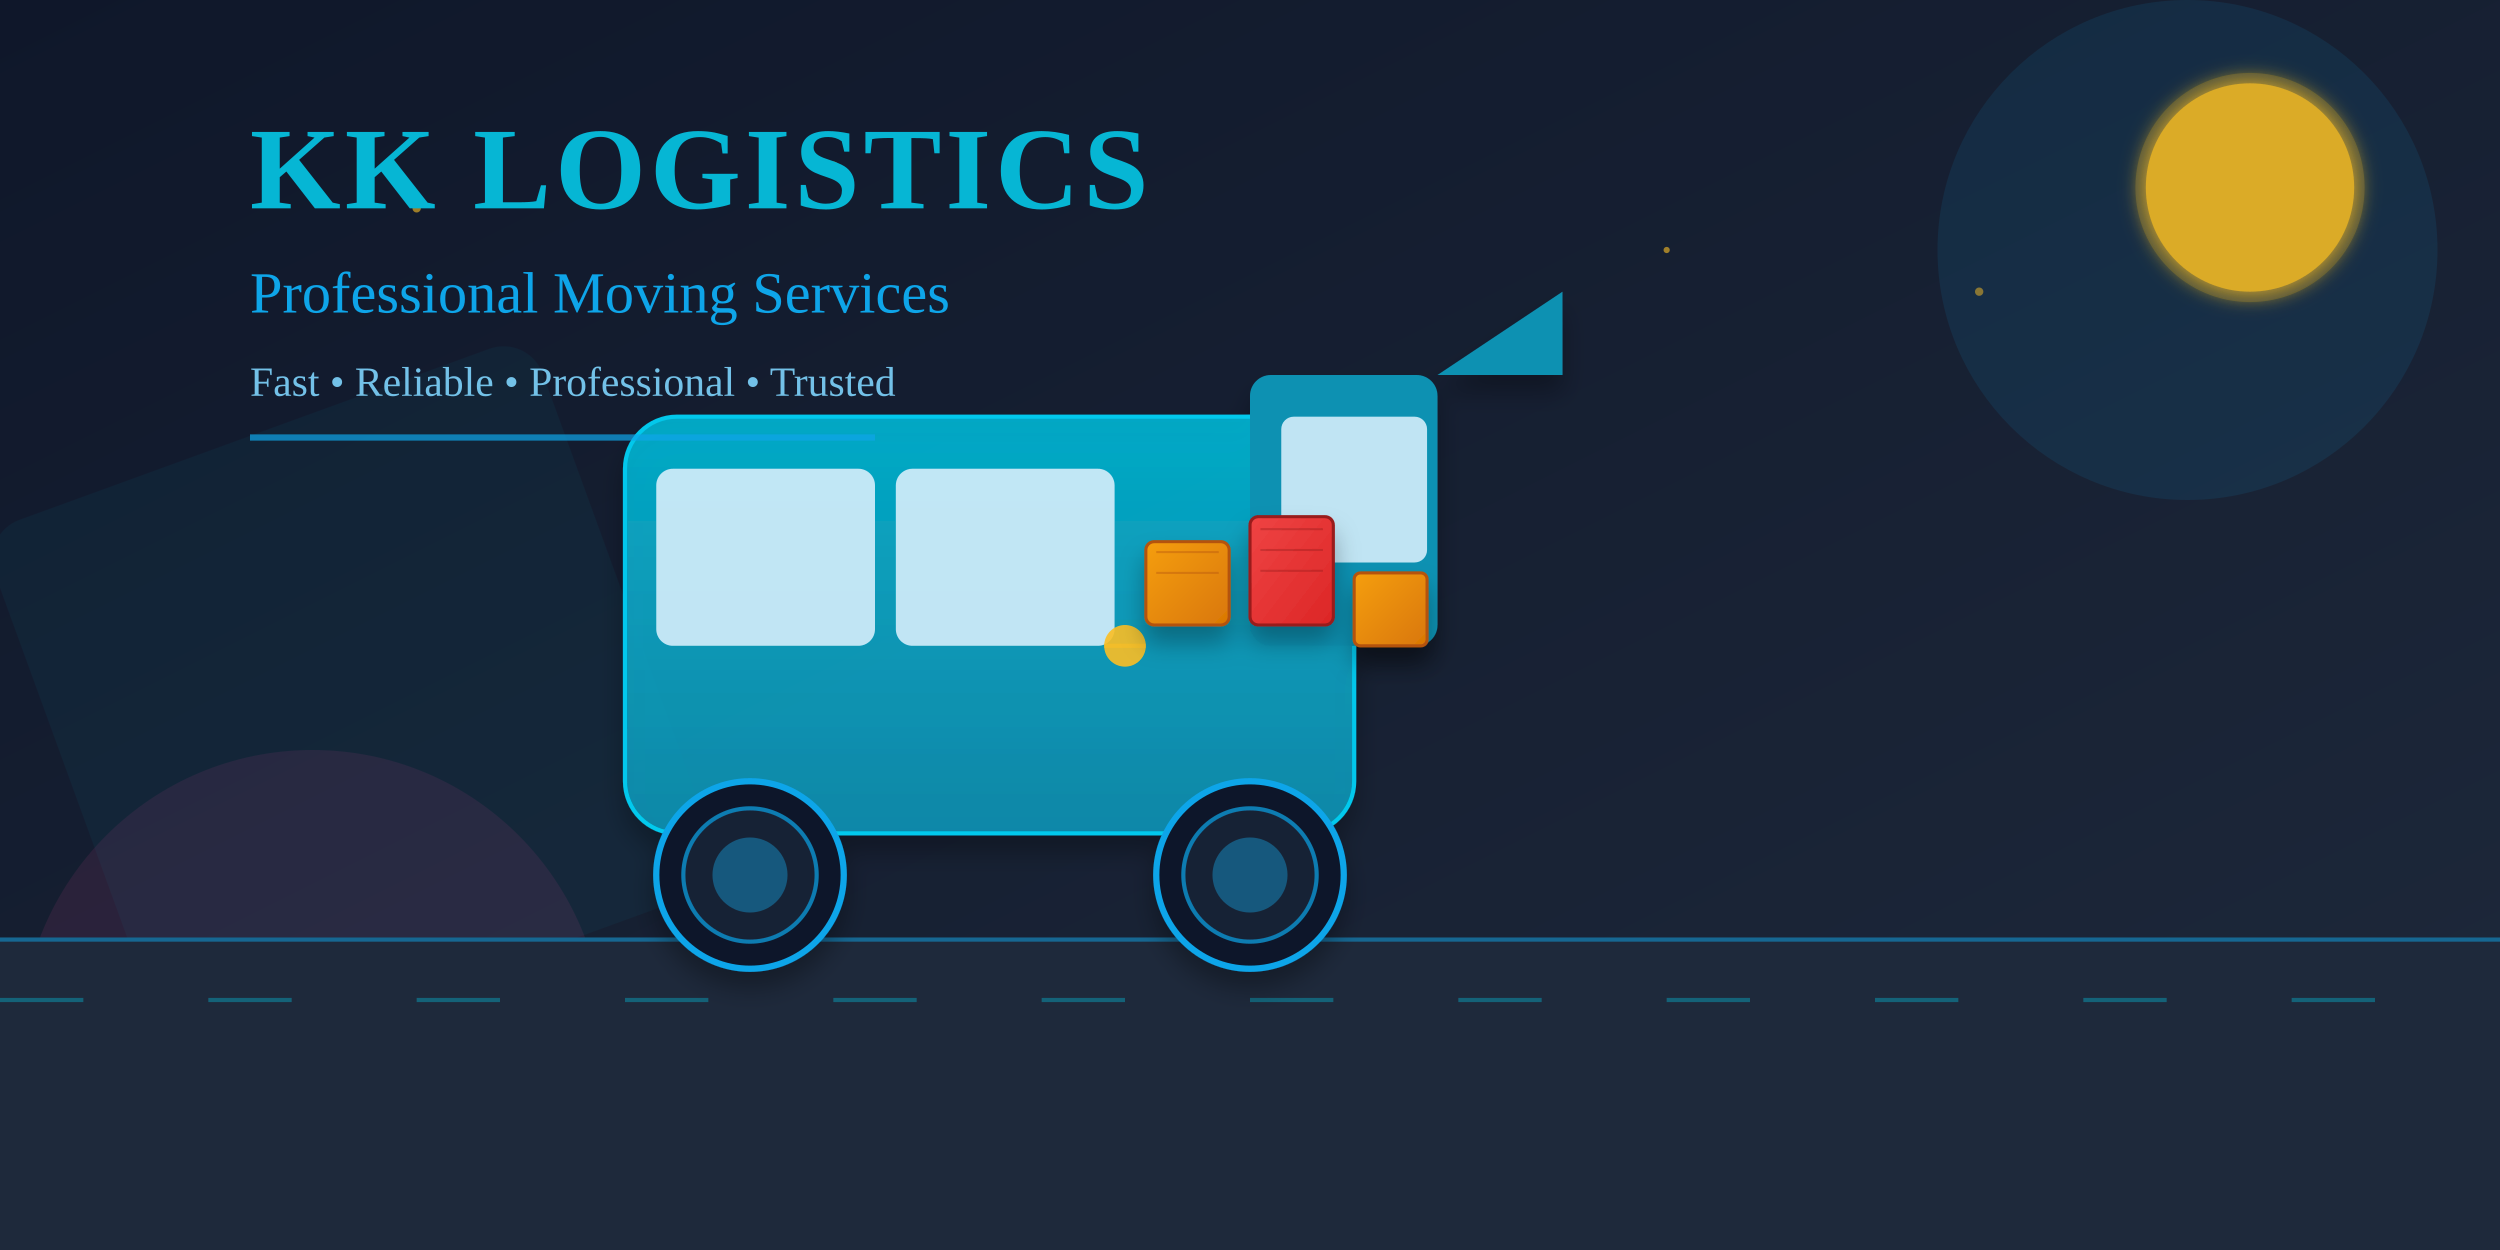
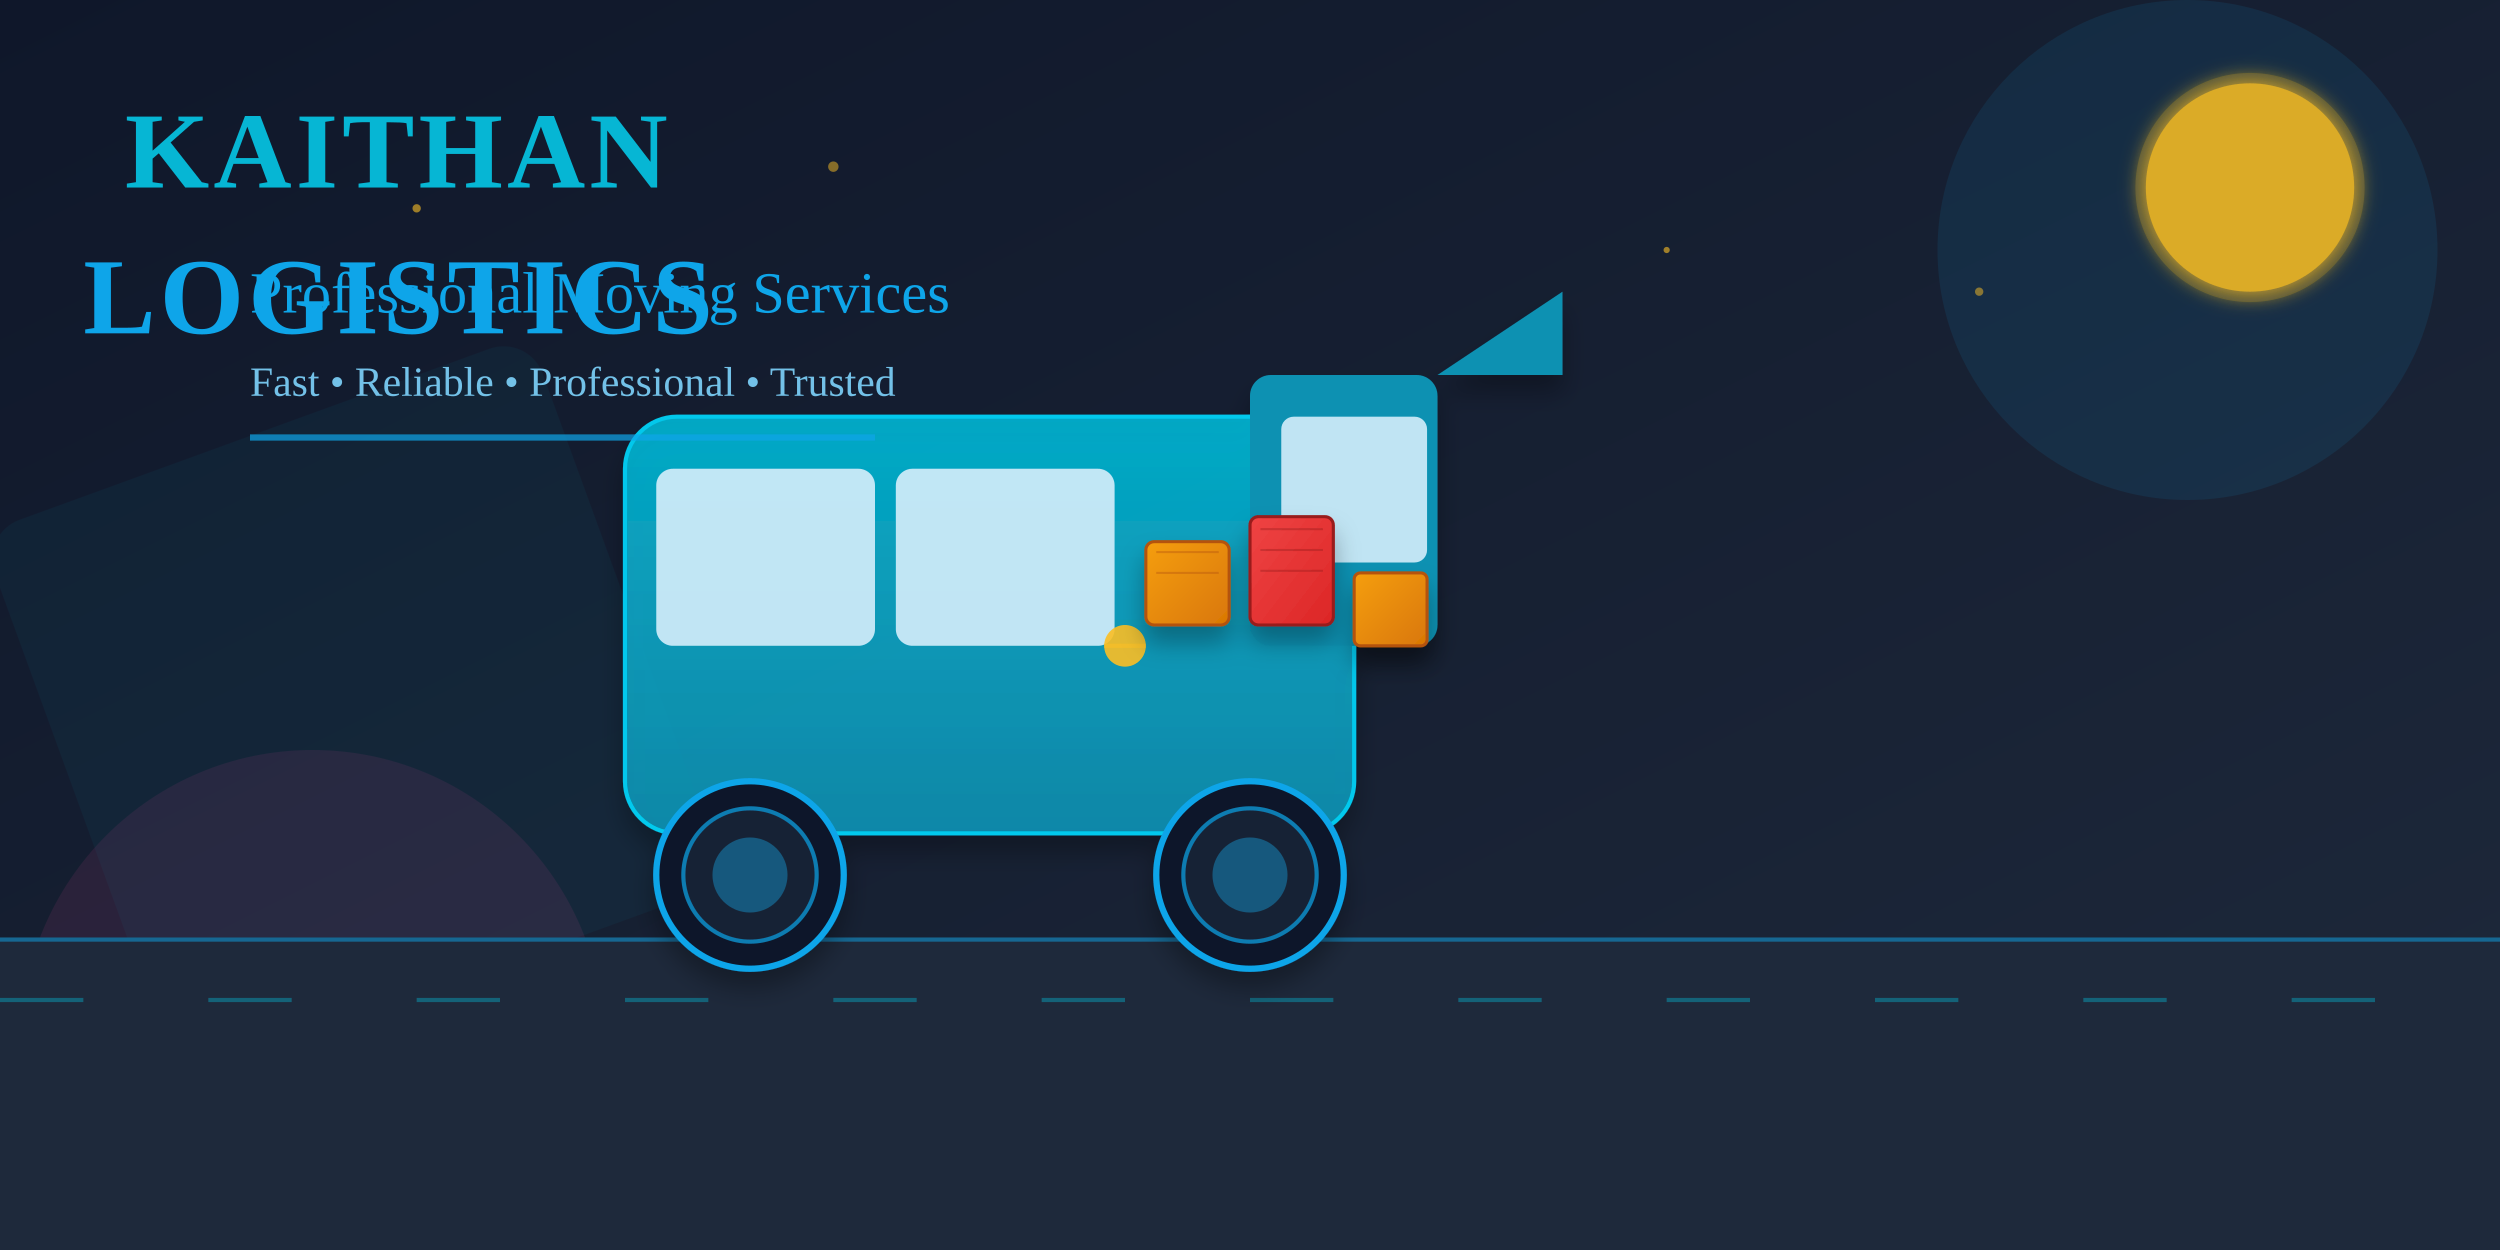
<svg xmlns="http://www.w3.org/2000/svg" viewBox="0 0 1200 600">
  <defs>
    <linearGradient id="bgGradient" x1="0%" y1="0%" x2="100%" y2="100%">
      <stop offset="0%" style="stop-color:#0f172a;stop-opacity:1" />
      <stop offset="100%" style="stop-color:#1e293b;stop-opacity:1" />
    </linearGradient>
    <linearGradient id="truckGradient" x1="0%" y1="0%" x2="0%" y2="100%">
      <stop offset="0%" style="stop-color:#06b6d4;stop-opacity:1" />
      <stop offset="100%" style="stop-color:#0891b2;stop-opacity:1" />
    </linearGradient>
    <filter id="shadow" x="-50%" y="-50%" width="200%" height="200%">
      <feDropShadow dx="0" dy="8" stdDeviation="6" flood-opacity="0.3" />
    </filter>
  </defs>
  <rect width="1200" height="600" fill="url(#bgGradient)" />
  <circle cx="1050" cy="120" r="120" fill="#0ea5e9" opacity="0.1" />
  <circle cx="150" cy="500" r="140" fill="#ec4899" opacity="0.1" />
  <rect x="30" y="200" width="280" height="280" fill="#06b6d4" opacity="0.05" rx="20" transform="rotate(-20 170 340)" />
  <rect y="450" width="1200" height="150" fill="#1e293b" />
  <rect y="450" width="1200" height="2" fill="#0ea5e9" opacity="0.5" />
  <line x1="0" y1="480" x2="1200" y2="480" stroke="#06b6d4" stroke-width="2" stroke-dasharray="40,60" opacity="0.4" />
  <g filter="url(#shadow)">
    <rect x="300" y="200" width="350" height="200" fill="url(#truckGradient)" rx="25" stroke="#00d9ff" stroke-width="2" opacity="0.9" />
    <rect x="600" y="180" width="90" height="130" fill="#0891b2" rx="10" />
    <polygon points="690,180 750,140 750,180" fill="#0891b2" />
    <rect x="315" y="225" width="105" height="85" fill="#e0f2fe" rx="8" opacity="0.85" />
    <rect x="430" y="225" width="105" height="85" fill="#e0f2fe" rx="8" opacity="0.85" />
    <rect x="615" y="200" width="70" height="70" fill="#e0f2fe" rx="6" opacity="0.85" />
    <circle cx="540" cy="310" r="10" fill="#fbbf24" opacity="0.9" />
    <line x1="530" y1="310" x2="550" y2="310" stroke="#fbbf24" stroke-width="2" opacity="0.6" />
    <circle cx="360" cy="420" r="45" fill="#0f172a" stroke="#0ea5e9" stroke-width="3" />
    <circle cx="360" cy="420" r="32" fill="#1e293b" stroke="#0ea5e9" stroke-width="2" opacity="0.7" />
    <circle cx="360" cy="420" r="18" fill="#0ea5e9" opacity="0.4" />
    <circle cx="600" cy="420" r="45" fill="#0f172a" stroke="#0ea5e9" stroke-width="3" />
    <circle cx="600" cy="420" r="32" fill="#1e293b" stroke="#0ea5e9" stroke-width="2" opacity="0.7" />
    <circle cx="600" cy="420" r="18" fill="#0ea5e9" opacity="0.4" />
  </g>
  <defs>
    <linearGradient id="boxGrad1" x1="0%" y1="0%" x2="100%" y2="100%">
      <stop offset="0%" style="stop-color:#f59e0b;stop-opacity:1" />
      <stop offset="100%" style="stop-color:#d97706;stop-opacity:1" />
    </linearGradient>
    <linearGradient id="boxGrad2" x1="0%" y1="0%" x2="100%" y2="100%">
      <stop offset="0%" style="stop-color:#ef4444;stop-opacity:1" />
      <stop offset="100%" style="stop-color:#dc2626;stop-opacity:1" />
    </linearGradient>
  </defs>
  <g filter="url(#shadow)">
    <rect x="550" y="260" width="40" height="40" fill="url(#boxGrad1)" rx="4" stroke="#b45309" stroke-width="1.5" />
    <line x1="555" y1="265" x2="585" y2="265" stroke="#b45309" stroke-width="1" opacity="0.4" />
    <line x1="555" y1="275" x2="585" y2="275" stroke="#b45309" stroke-width="1" opacity="0.4" />
    <rect x="600" y="248" width="40" height="52" fill="url(#boxGrad2)" rx="4" stroke="#991b1b" stroke-width="1.5" />
    <line x1="605" y1="254" x2="635" y2="254" stroke="#991b1b" stroke-width="1" opacity="0.4" />
    <line x1="605" y1="264" x2="635" y2="264" stroke="#991b1b" stroke-width="1" opacity="0.4" />
    <line x1="605" y1="274" x2="635" y2="274" stroke="#991b1b" stroke-width="1" opacity="0.4" />
    <rect x="650" y="275" width="35" height="35" fill="url(#boxGrad1)" rx="3" stroke="#b45309" stroke-width="1.5" />
  </g>
  <defs>
    <filter id="glow">
      <feGaussianBlur stdDeviation="4" result="coloredBlur" />
      <feMerge>
        <feMergeNode in="coloredBlur" />
        <feMergeNode in="SourceGraphic" />
      </feMerge>
    </filter>
  </defs>
  <circle cx="1080" cy="90" r="55" fill="#fbbf24" opacity="0.3" filter="url(#glow)" />
  <circle cx="1080" cy="90" r="50" fill="#fbbf24" opacity="0.8" filter="url(#glow)" />
  <circle cx="200" cy="100" r="2" fill="#fbbf24" opacity="0.6" />
  <circle cx="400" cy="80" r="2.5" fill="#fbbf24" opacity="0.5" />
  <circle cx="800" cy="120" r="1.5" fill="#fbbf24" opacity="0.6" />
  <circle cx="950" cy="140" r="2" fill="#fbbf24" opacity="0.5" />
-   <text x="120" y="100" font-size="56" font-weight="800" fill="#06b6d4" letter-spacing="2">KK LOGISTICS</text>
+   <text x="60" y="90" font-size="52" font-weight="800" fill="#06b6d4" letter-spacing="2">KAITHAN</text>
+   <text x="40" y="160" font-size="52" font-weight="800" fill="#0ea5e9" letter-spacing="2">LOGISTICS</text>
  <text x="120" y="150" font-size="28" font-weight="500" fill="#0ea5e9">Professional Moving Services</text>
  <text x="120" y="190" font-size="20" fill="#7dd3fc" font-weight="300" opacity="0.9">Fast • Reliable • Professional • Trusted</text>
  <line x1="120" y1="210" x2="420" y2="210" stroke="#0ea5e9" stroke-width="3" opacity="0.7" />
</svg>
